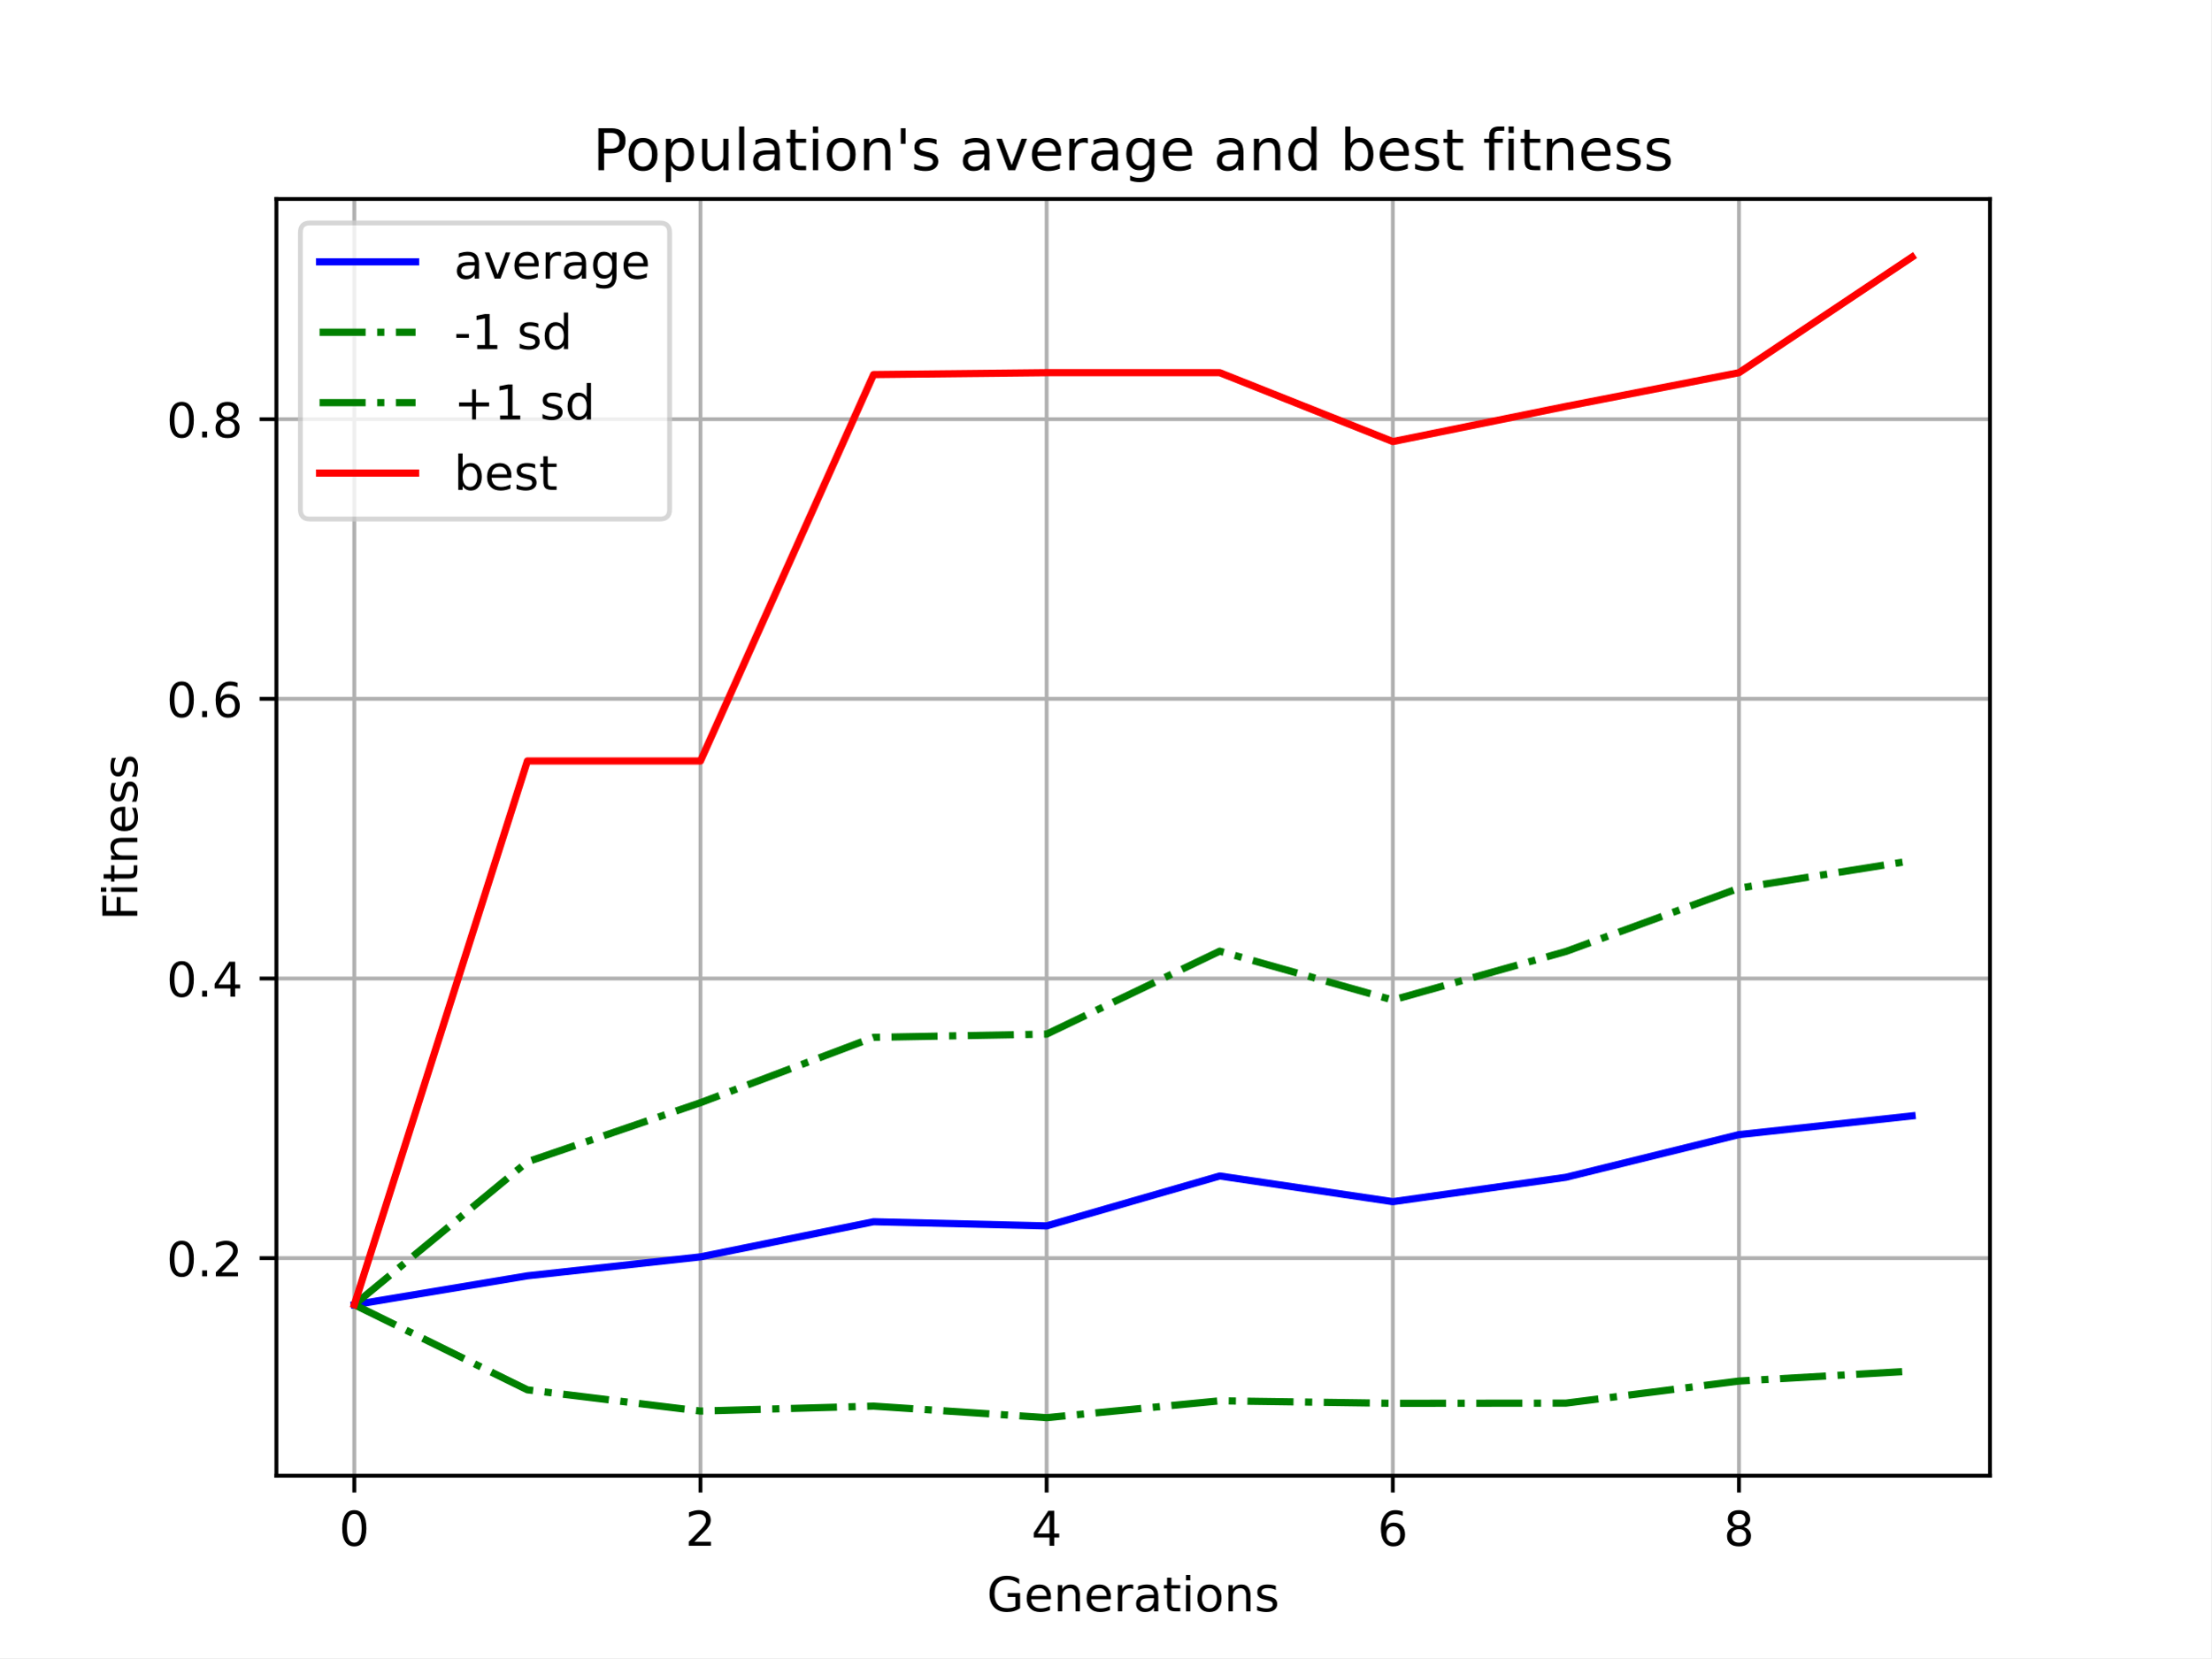
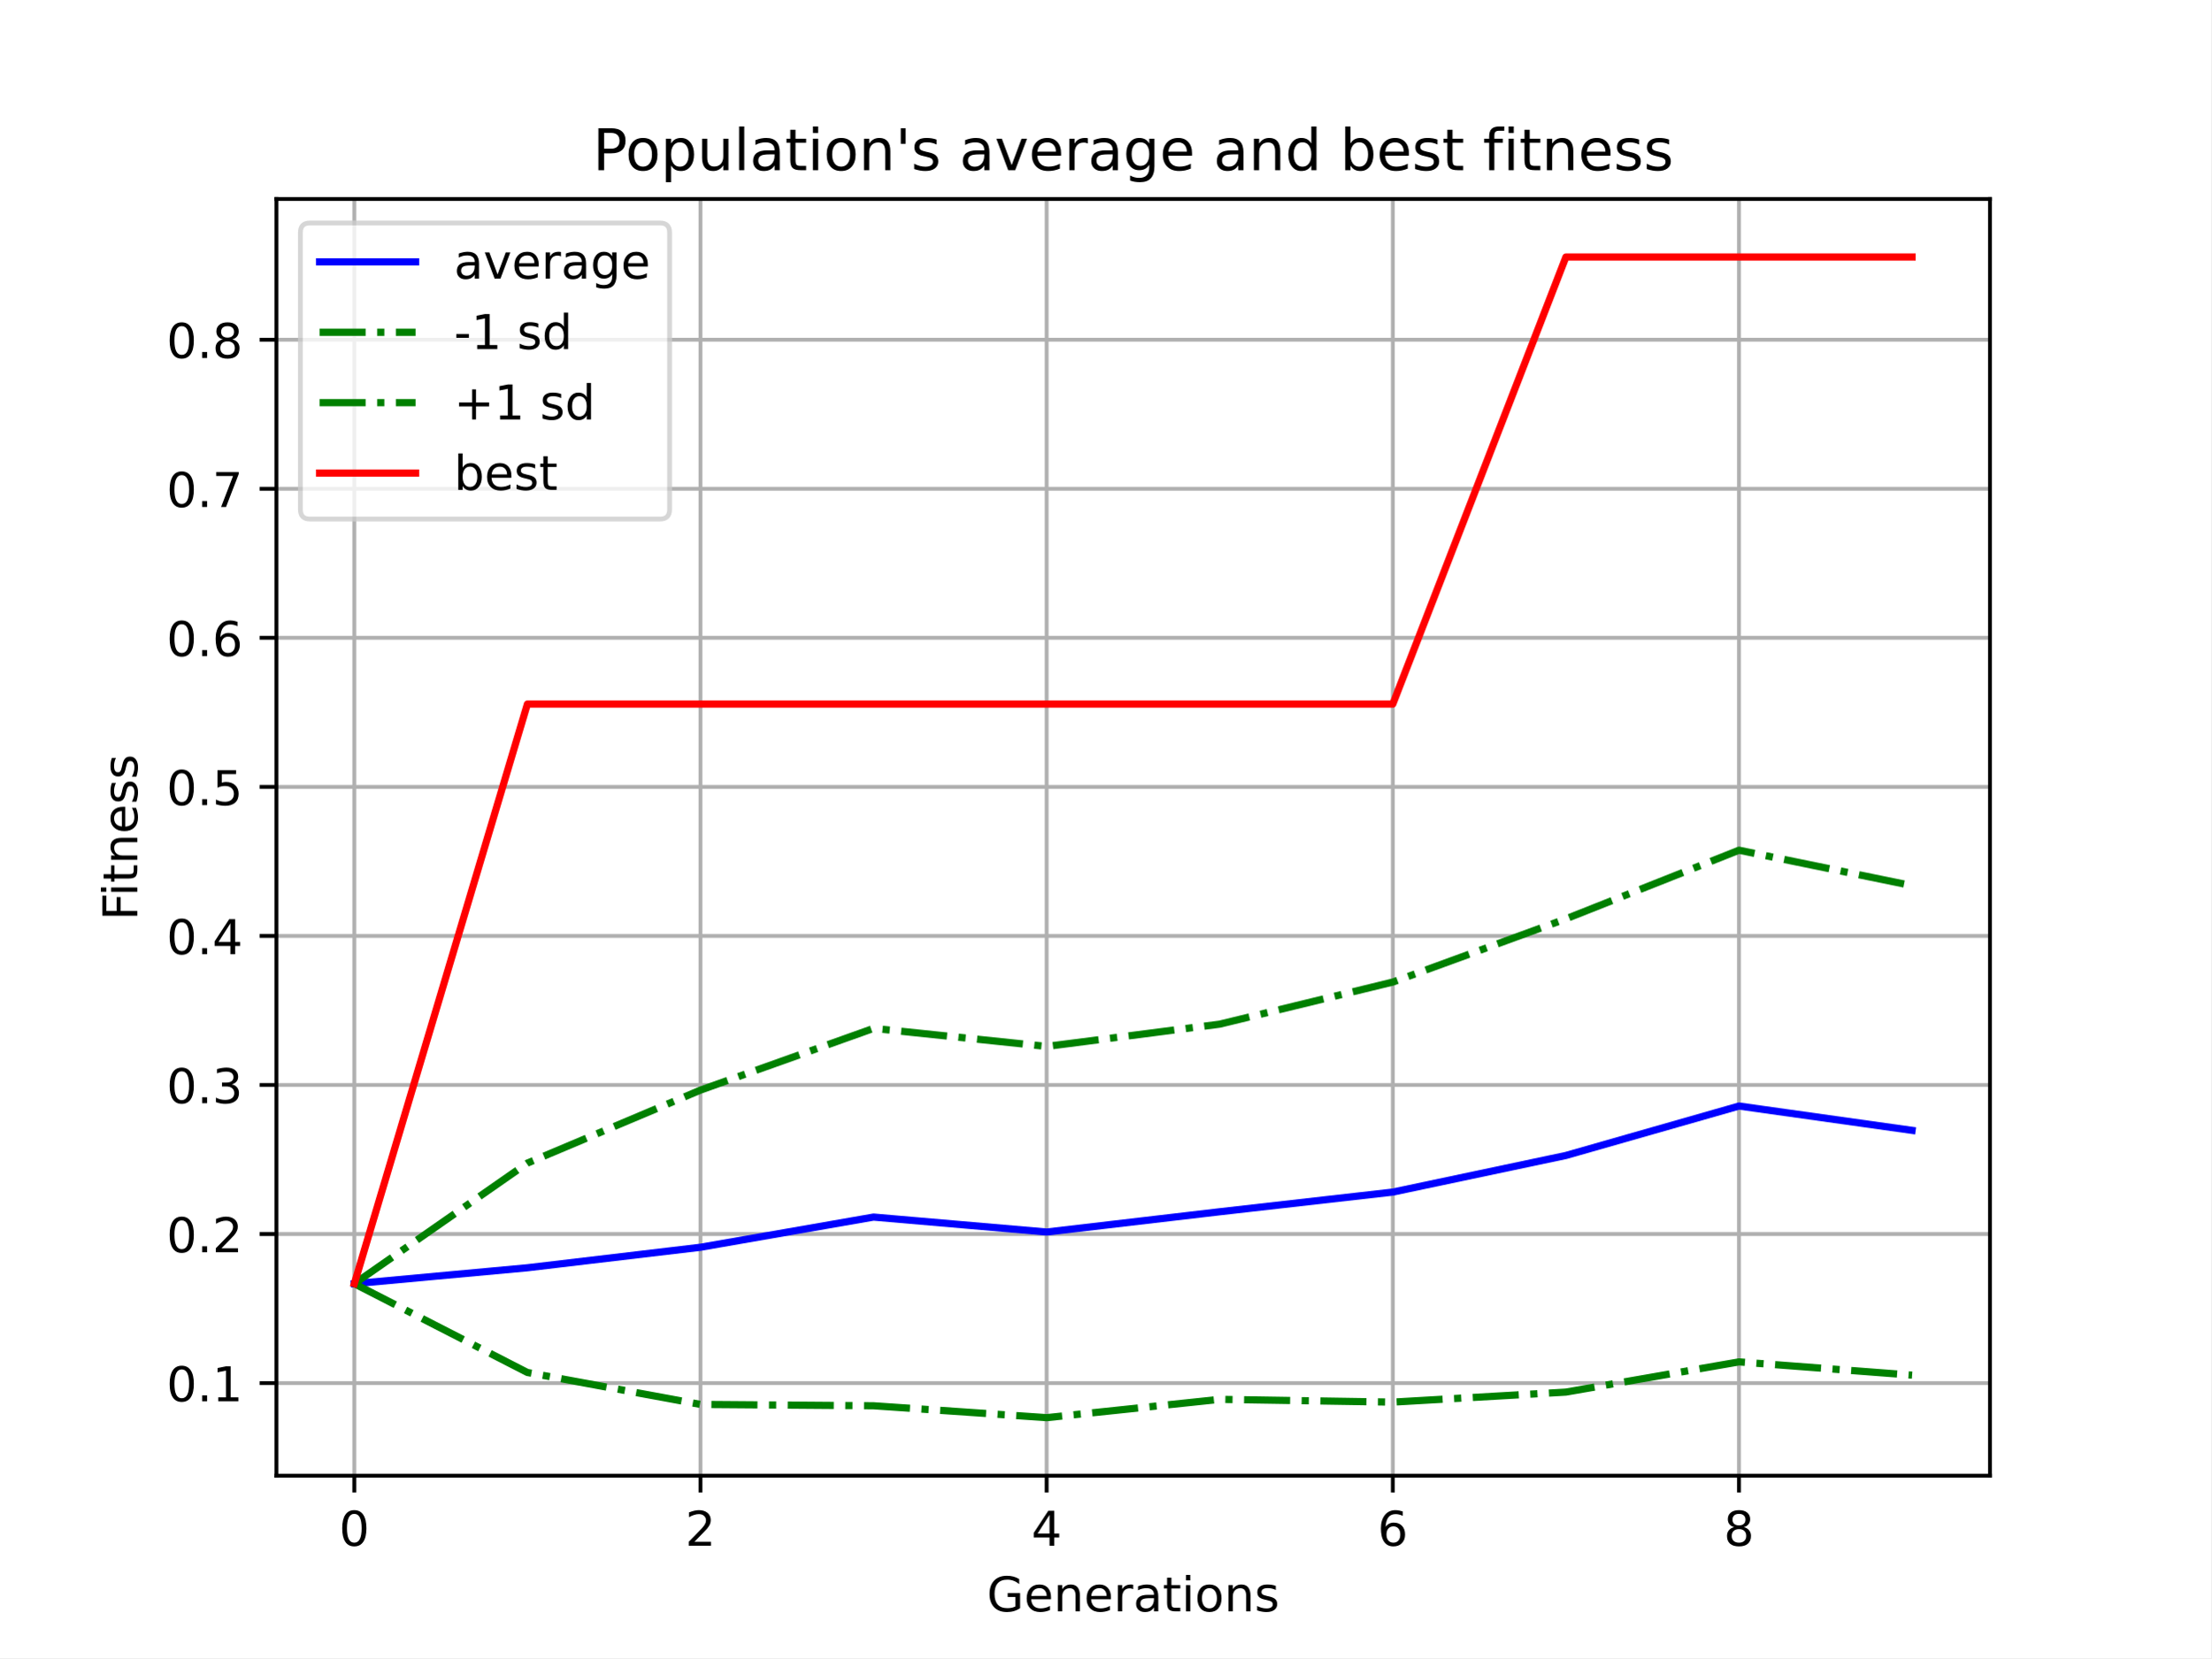
<svg xmlns="http://www.w3.org/2000/svg" xmlns:xlink="http://www.w3.org/1999/xlink" height="345.6pt" version="1.1" viewBox="0 0 460.8 345.6" width="460.8pt">
  <defs>
    <style type="text/css">*{stroke-linecap:butt;stroke-linejoin:round;}</style>
  </defs>
  <g id="figure_1">
    <g id="patch_1">
      <path d="M 0 345.6  L 460.8 345.6  L 460.8 0  L 0 0  z " style="fill:#ffffff;" />
    </g>
    <g id="axes_1">
      <g id="patch_2">
        <path d="M 57.6 307.584  L 414.72 307.584  L 414.72 41.472  L 57.6 41.472  z " style="fill:#ffffff;" />
      </g>
      <g id="matplotlib.axis_1">
        <g id="xtick_1">
          <g id="line2d_1">
-             <path clip-path="url(#p8f2544cc02)" d="M 73.833 307.584  L 73.833 41.472  " style="fill:none;stroke:#b0b0b0;stroke-linecap:square;stroke-width:0.8;" />
+             <path clip-path="url(#pe0b9785195)" d="M 73.833 307.584  L 73.833 41.472  " style="fill:none;stroke:#b0b0b0;stroke-linecap:square;stroke-width:0.8;" />
          </g>
          <g id="line2d_2">
            <defs>
-               <path d="M 0 0  L 0 3.5  " id="m583d2c1637" style="stroke:#000000;stroke-width:0.8;" />
-             </defs>
-             <g>
-               <use style="stroke:#000000;stroke-width:0.8;" x="73.833" xlink:href="#m583d2c1637" y="307.584" />
+               <path d="M 0 0  L 0 3.5  " id="ma2a5214cf0" style="stroke:#000000;stroke-width:0.8;" />
+             </defs>
+             <g>
+               <use style="stroke:#000000;stroke-width:0.8;" x="73.833" xlink:href="#ma2a5214cf0" y="307.584" />
            </g>
          </g>
          <g id="text_1">
            <g transform="translate(70.65148 322.1824)scale(0.1 -0.1)">
              <defs>
                <path d="M 2034 4250  Q 1547 4250 1301 3770  Q 1056 3291 1056 2328  Q 1056 1369 1301 889  Q 1547 409 2034 409  Q 2525 409 2770 889  Q 3016 1369 3016 2328  Q 3016 3291 2770 3770  Q 2525 4250 2034 4250  z M 2034 4750  Q 2819 4750 3233 4129  Q 3647 3509 3647 2328  Q 3647 1150 3233 529  Q 2819 -91 2034 -91  Q 1250 -91 836 529  Q 422 1150 422 2328  Q 422 3509 836 4129  Q 1250 4750 2034 4750  z " id="DejaVuSans-30" transform="scale(0.015625)" />
              </defs>
              <use xlink:href="#DejaVuSans-30" />
            </g>
          </g>
        </g>
        <g id="xtick_2">
          <g id="line2d_3">
-             <path clip-path="url(#p8f2544cc02)" d="M 145.978 307.584  L 145.978 41.472  " style="fill:none;stroke:#b0b0b0;stroke-linecap:square;stroke-width:0.8;" />
+             <path clip-path="url(#pe0b9785195)" d="M 145.978 307.584  L 145.978 41.472  " style="fill:none;stroke:#b0b0b0;stroke-linecap:square;stroke-width:0.8;" />
          </g>
          <g id="line2d_4">
            <g>
-               <use style="stroke:#000000;stroke-width:0.8;" x="145.978" xlink:href="#m583d2c1637" y="307.584" />
+               <use style="stroke:#000000;stroke-width:0.8;" x="145.978" xlink:href="#ma2a5214cf0" y="307.584" />
            </g>
          </g>
          <g id="text_2">
            <g transform="translate(142.7969 322.1824)scale(0.1 -0.1)">
              <defs>
                <path d="M 1228 531  L 3431 531  L 3431 0  L 469 0  L 469 531  Q 828 903 1448 1529  Q 2069 2156 2228 2338  Q 2531 2678 2651 2914  Q 2772 3150 2772 3378  Q 2772 3750 2511 3984  Q 2250 4219 1831 4219  Q 1534 4219 1204 4116  Q 875 4013 500 3803  L 500 4441  Q 881 4594 1212 4672  Q 1544 4750 1819 4750  Q 2544 4750 2975 4387  Q 3406 4025 3406 3419  Q 3406 3131 3298 2873  Q 3191 2616 2906 2266  Q 2828 2175 2409 1742  Q 1991 1309 1228 531  z " id="DejaVuSans-32" transform="scale(0.015625)" />
              </defs>
              <use xlink:href="#DejaVuSans-32" />
            </g>
          </g>
        </g>
        <g id="xtick_3">
          <g id="line2d_5">
-             <path clip-path="url(#p8f2544cc02)" d="M 218.124 307.584  L 218.124 41.472  " style="fill:none;stroke:#b0b0b0;stroke-linecap:square;stroke-width:0.8;" />
+             <path clip-path="url(#pe0b9785195)" d="M 218.124 307.584  L 218.124 41.472  " style="fill:none;stroke:#b0b0b0;stroke-linecap:square;stroke-width:0.8;" />
          </g>
          <g id="line2d_6">
            <g>
-               <use style="stroke:#000000;stroke-width:0.8;" x="218.124" xlink:href="#m583d2c1637" y="307.584" />
+               <use style="stroke:#000000;stroke-width:0.8;" x="218.124" xlink:href="#ma2a5214cf0" y="307.584" />
            </g>
          </g>
          <g id="text_3">
            <g transform="translate(214.9424 322.1824)scale(0.1 -0.1)">
              <defs>
                <path d="M 2419 4116  L 825 1625  L 2419 1625  L 2419 4116  z M 2253 4666  L 3047 4666  L 3047 1625  L 3713 1625  L 3713 1100  L 3047 1100  L 3047 0  L 2419 0  L 2419 1100  L 313 1100  L 313 1709  L 2253 4666  z " id="DejaVuSans-34" transform="scale(0.015625)" />
              </defs>
              <use xlink:href="#DejaVuSans-34" />
            </g>
          </g>
        </g>
        <g id="xtick_4">
          <g id="line2d_7">
-             <path clip-path="url(#p8f2544cc02)" d="M 290.269 307.584  L 290.269 41.472  " style="fill:none;stroke:#b0b0b0;stroke-linecap:square;stroke-width:0.8;" />
+             <path clip-path="url(#pe0b9785195)" d="M 290.269 307.584  L 290.269 41.472  " style="fill:none;stroke:#b0b0b0;stroke-linecap:square;stroke-width:0.8;" />
          </g>
          <g id="line2d_8">
            <g>
-               <use style="stroke:#000000;stroke-width:0.8;" x="290.269" xlink:href="#m583d2c1637" y="307.584" />
+               <use style="stroke:#000000;stroke-width:0.8;" x="290.269" xlink:href="#ma2a5214cf0" y="307.584" />
            </g>
          </g>
          <g id="text_4">
            <g transform="translate(287.0878 322.1824)scale(0.1 -0.1)">
              <defs>
                <path d="M 2113 2584  Q 1688 2584 1439 2293  Q 1191 2003 1191 1497  Q 1191 994 1439 701  Q 1688 409 2113 409  Q 2538 409 2786 701  Q 3034 994 3034 1497  Q 3034 2003 2786 2293  Q 2538 2584 2113 2584  z M 3366 4563  L 3366 3988  Q 3128 4100 2886 4159  Q 2644 4219 2406 4219  Q 1781 4219 1451 3797  Q 1122 3375 1075 2522  Q 1259 2794 1537 2939  Q 1816 3084 2150 3084  Q 2853 3084 3261 2657  Q 3669 2231 3669 1497  Q 3669 778 3244 343  Q 2819 -91 2113 -91  Q 1303 -91 875 529  Q 447 1150 447 2328  Q 447 3434 972 4092  Q 1497 4750 2381 4750  Q 2619 4750 2861 4703  Q 3103 4656 3366 4563  z " id="DejaVuSans-36" transform="scale(0.015625)" />
              </defs>
              <use xlink:href="#DejaVuSans-36" />
            </g>
          </g>
        </g>
        <g id="xtick_5">
          <g id="line2d_9">
-             <path clip-path="url(#p8f2544cc02)" d="M 362.415 307.584  L 362.415 41.472  " style="fill:none;stroke:#b0b0b0;stroke-linecap:square;stroke-width:0.8;" />
+             <path clip-path="url(#pe0b9785195)" d="M 362.415 307.584  L 362.415 41.472  " style="fill:none;stroke:#b0b0b0;stroke-linecap:square;stroke-width:0.8;" />
          </g>
          <g id="line2d_10">
            <g>
-               <use style="stroke:#000000;stroke-width:0.8;" x="362.415" xlink:href="#m583d2c1637" y="307.584" />
+               <use style="stroke:#000000;stroke-width:0.8;" x="362.415" xlink:href="#ma2a5214cf0" y="307.584" />
            </g>
          </g>
          <g id="text_5">
            <g transform="translate(359.2333 322.1824)scale(0.1 -0.1)">
              <defs>
                <path d="M 2034 2216  Q 1584 2216 1326 1975  Q 1069 1734 1069 1313  Q 1069 891 1326 650  Q 1584 409 2034 409  Q 2484 409 2743 651  Q 3003 894 3003 1313  Q 3003 1734 2745 1975  Q 2488 2216 2034 2216  z M 1403 2484  Q 997 2584 770 2862  Q 544 3141 544 3541  Q 544 4100 942 4425  Q 1341 4750 2034 4750  Q 2731 4750 3128 4425  Q 3525 4100 3525 3541  Q 3525 3141 3298 2862  Q 3072 2584 2669 2484  Q 3125 2378 3379 2068  Q 3634 1759 3634 1313  Q 3634 634 3220 271  Q 2806 -91 2034 -91  Q 1263 -91 848 271  Q 434 634 434 1313  Q 434 1759 690 2068  Q 947 2378 1403 2484  z M 1172 3481  Q 1172 3119 1398 2916  Q 1625 2713 2034 2713  Q 2441 2713 2670 2916  Q 2900 3119 2900 3481  Q 2900 3844 2670 4047  Q 2441 4250 2034 4250  Q 1625 4250 1398 4047  Q 1172 3844 1172 3481  z " id="DejaVuSans-38" transform="scale(0.015625)" />
              </defs>
              <use xlink:href="#DejaVuSans-38" />
            </g>
          </g>
        </g>
        <g id="text_6">
          <g transform="translate(205.6623 335.8606)scale(0.1 -0.1)">
            <defs>
              <path d="M 3809 666  L 3809 1919  L 2778 1919  L 2778 2438  L 4434 2438  L 4434 434  Q 4069 175 3628 42  Q 3188 -91 2688 -91  Q 1594 -91 976 548  Q 359 1188 359 2328  Q 359 3472 976 4111  Q 1594 4750 2688 4750  Q 3144 4750 3555 4637  Q 3966 4525 4313 4306  L 4313 3634  Q 3963 3931 3569 4081  Q 3175 4231 2741 4231  Q 1884 4231 1454 3753  Q 1025 3275 1025 2328  Q 1025 1384 1454 906  Q 1884 428 2741 428  Q 3075 428 3337 486  Q 3600 544 3809 666  z " id="DejaVuSans-47" transform="scale(0.015625)" />
              <path d="M 3597 1894  L 3597 1613  L 953 1613  Q 991 1019 1311 708  Q 1631 397 2203 397  Q 2534 397 2845 478  Q 3156 559 3463 722  L 3463 178  Q 3153 47 2828 -22  Q 2503 -91 2169 -91  Q 1331 -91 842 396  Q 353 884 353 1716  Q 353 2575 817 3079  Q 1281 3584 2069 3584  Q 2775 3584 3186 3129  Q 3597 2675 3597 1894  z M 3022 2063  Q 3016 2534 2758 2815  Q 2500 3097 2075 3097  Q 1594 3097 1305 2825  Q 1016 2553 972 2059  L 3022 2063  z " id="DejaVuSans-65" transform="scale(0.015625)" />
              <path d="M 3513 2113  L 3513 0  L 2938 0  L 2938 2094  Q 2938 2591 2744 2837  Q 2550 3084 2163 3084  Q 1697 3084 1428 2787  Q 1159 2491 1159 1978  L 1159 0  L 581 0  L 581 3500  L 1159 3500  L 1159 2956  Q 1366 3272 1645 3428  Q 1925 3584 2291 3584  Q 2894 3584 3203 3211  Q 3513 2838 3513 2113  z " id="DejaVuSans-6e" transform="scale(0.015625)" />
              <path d="M 2631 2963  Q 2534 3019 2420 3045  Q 2306 3072 2169 3072  Q 1681 3072 1420 2755  Q 1159 2438 1159 1844  L 1159 0  L 581 0  L 581 3500  L 1159 3500  L 1159 2956  Q 1341 3275 1631 3429  Q 1922 3584 2338 3584  Q 2397 3584 2469 3576  Q 2541 3569 2628 3553  L 2631 2963  z " id="DejaVuSans-72" transform="scale(0.015625)" />
              <path d="M 2194 1759  Q 1497 1759 1228 1600  Q 959 1441 959 1056  Q 959 750 1161 570  Q 1363 391 1709 391  Q 2188 391 2477 730  Q 2766 1069 2766 1631  L 2766 1759  L 2194 1759  z M 3341 1997  L 3341 0  L 2766 0  L 2766 531  Q 2569 213 2275 61  Q 1981 -91 1556 -91  Q 1019 -91 701 211  Q 384 513 384 1019  Q 384 1609 779 1909  Q 1175 2209 1959 2209  L 2766 2209  L 2766 2266  Q 2766 2663 2505 2880  Q 2244 3097 1772 3097  Q 1472 3097 1187 3025  Q 903 2953 641 2809  L 641 3341  Q 956 3463 1253 3523  Q 1550 3584 1831 3584  Q 2591 3584 2966 3190  Q 3341 2797 3341 1997  z " id="DejaVuSans-61" transform="scale(0.015625)" />
              <path d="M 1172 4494  L 1172 3500  L 2356 3500  L 2356 3053  L 1172 3053  L 1172 1153  Q 1172 725 1289 603  Q 1406 481 1766 481  L 2356 481  L 2356 0  L 1766 0  Q 1100 0 847 248  Q 594 497 594 1153  L 594 3053  L 172 3053  L 172 3500  L 594 3500  L 594 4494  L 1172 4494  z " id="DejaVuSans-74" transform="scale(0.015625)" />
              <path d="M 603 3500  L 1178 3500  L 1178 0  L 603 0  L 603 3500  z M 603 4863  L 1178 4863  L 1178 4134  L 603 4134  L 603 4863  z " id="DejaVuSans-69" transform="scale(0.015625)" />
              <path d="M 1959 3097  Q 1497 3097 1228 2736  Q 959 2375 959 1747  Q 959 1119 1226 758  Q 1494 397 1959 397  Q 2419 397 2687 759  Q 2956 1122 2956 1747  Q 2956 2369 2687 2733  Q 2419 3097 1959 3097  z M 1959 3584  Q 2709 3584 3137 3096  Q 3566 2609 3566 1747  Q 3566 888 3137 398  Q 2709 -91 1959 -91  Q 1206 -91 779 398  Q 353 888 353 1747  Q 353 2609 779 3096  Q 1206 3584 1959 3584  z " id="DejaVuSans-6f" transform="scale(0.015625)" />
              <path d="M 2834 3397  L 2834 2853  Q 2591 2978 2328 3040  Q 2066 3103 1784 3103  Q 1356 3103 1142 2972  Q 928 2841 928 2578  Q 928 2378 1081 2264  Q 1234 2150 1697 2047  L 1894 2003  Q 2506 1872 2764 1633  Q 3022 1394 3022 966  Q 3022 478 2636 193  Q 2250 -91 1575 -91  Q 1294 -91 989 -36  Q 684 19 347 128  L 347 722  Q 666 556 975 473  Q 1284 391 1588 391  Q 1994 391 2212 530  Q 2431 669 2431 922  Q 2431 1156 2273 1281  Q 2116 1406 1581 1522  L 1381 1569  Q 847 1681 609 1914  Q 372 2147 372 2553  Q 372 3047 722 3315  Q 1072 3584 1716 3584  Q 2034 3584 2315 3537  Q 2597 3491 2834 3397  z " id="DejaVuSans-73" transform="scale(0.015625)" />
            </defs>
            <use xlink:href="#DejaVuSans-47" />
            <use x="77.49" xlink:href="#DejaVuSans-65" />
            <use x="139.014" xlink:href="#DejaVuSans-6e" />
            <use x="202.393" xlink:href="#DejaVuSans-65" />
            <use x="263.916" xlink:href="#DejaVuSans-72" />
            <use x="305.029" xlink:href="#DejaVuSans-61" />
            <use x="366.309" xlink:href="#DejaVuSans-74" />
            <use x="405.518" xlink:href="#DejaVuSans-69" />
            <use x="433.301" xlink:href="#DejaVuSans-6f" />
            <use x="494.482" xlink:href="#DejaVuSans-6e" />
            <use x="557.861" xlink:href="#DejaVuSans-73" />
          </g>
        </g>
      </g>
      <g id="matplotlib.axis_2">
        <g id="ytick_1">
          <g id="line2d_11">
-             <path clip-path="url(#p8f2544cc02)" d="M 57.6 262.231  L 414.72 262.231  " style="fill:none;stroke:#b0b0b0;stroke-linecap:square;stroke-width:0.8;" />
+             <path clip-path="url(#pe0b9785195)" d="M 57.6 288.28  L 414.72 288.28  " style="fill:none;stroke:#b0b0b0;stroke-linecap:square;stroke-width:0.8;" />
          </g>
          <g id="line2d_12">
            <defs>
-               <path d="M 0 0  L -3.5 0  " id="mf9fd7a0d71" style="stroke:#000000;stroke-width:0.8;" />
-             </defs>
-             <g>
-               <use style="stroke:#000000;stroke-width:0.8;" x="57.6" xlink:href="#mf9fd7a0d71" y="262.231" />
+               <path d="M 0 0  L -3.5 0  " id="m473fcb3bc6" style="stroke:#000000;stroke-width:0.8;" />
+             </defs>
+             <g>
+               <use style="stroke:#000000;stroke-width:0.8;" x="57.6" xlink:href="#m473fcb3bc6" y="288.28" />
            </g>
          </g>
          <g id="text_7">
-             <g transform="translate(34.69687 266.0304)scale(0.1 -0.1)">
+             <g transform="translate(34.69687 292.0791)scale(0.1 -0.1)">
              <defs>
                <path d="M 684 794  L 1344 794  L 1344 0  L 684 0  L 684 794  z " id="DejaVuSans-2e" transform="scale(0.015625)" />
-               </defs>
-               <use xlink:href="#DejaVuSans-30" />
-               <use x="63.623" xlink:href="#DejaVuSans-2e" />
-               <use x="95.41" xlink:href="#DejaVuSans-32" />
+                 <path d="M 794 531  L 1825 531  L 1825 4091  L 703 3866  L 703 4441  L 1819 4666  L 2450 4666  L 2450 531  L 3481 531  L 3481 0  L 794 0  L 794 531  z " id="DejaVuSans-31" transform="scale(0.015625)" />
+               </defs>
+               <use xlink:href="#DejaVuSans-30" />
+               <use x="63.623" xlink:href="#DejaVuSans-2e" />
+               <use x="95.41" xlink:href="#DejaVuSans-31" />
            </g>
          </g>
        </g>
        <g id="ytick_2">
          <g id="line2d_13">
-             <path clip-path="url(#p8f2544cc02)" d="M 57.6 203.945  L 414.72 203.945  " style="fill:none;stroke:#b0b0b0;stroke-linecap:square;stroke-width:0.8;" />
+             <path clip-path="url(#pe0b9785195)" d="M 57.6 257.212  L 414.72 257.212  " style="fill:none;stroke:#b0b0b0;stroke-linecap:square;stroke-width:0.8;" />
          </g>
          <g id="line2d_14">
            <g>
-               <use style="stroke:#000000;stroke-width:0.8;" x="57.6" xlink:href="#mf9fd7a0d71" y="203.945" />
+               <use style="stroke:#000000;stroke-width:0.8;" x="57.6" xlink:href="#m473fcb3bc6" y="257.212" />
            </g>
          </g>
          <g id="text_8">
-             <g transform="translate(34.69687 207.7444)scale(0.1 -0.1)">
-               <use xlink:href="#DejaVuSans-30" />
-               <use x="63.623" xlink:href="#DejaVuSans-2e" />
-               <use x="95.41" xlink:href="#DejaVuSans-34" />
+             <g transform="translate(34.69687 261.0113)scale(0.1 -0.1)">
+               <use xlink:href="#DejaVuSans-30" />
+               <use x="63.623" xlink:href="#DejaVuSans-2e" />
+               <use x="95.41" xlink:href="#DejaVuSans-32" />
            </g>
          </g>
        </g>
        <g id="ytick_3">
          <g id="line2d_15">
-             <path clip-path="url(#p8f2544cc02)" d="M 57.6 145.659  L 414.72 145.659  " style="fill:none;stroke:#b0b0b0;stroke-linecap:square;stroke-width:0.8;" />
+             <path clip-path="url(#pe0b9785195)" d="M 57.6 226.144  L 414.72 226.144  " style="fill:none;stroke:#b0b0b0;stroke-linecap:square;stroke-width:0.8;" />
          </g>
          <g id="line2d_16">
            <g>
-               <use style="stroke:#000000;stroke-width:0.8;" x="57.6" xlink:href="#mf9fd7a0d71" y="145.659" />
+               <use style="stroke:#000000;stroke-width:0.8;" x="57.6" xlink:href="#m473fcb3bc6" y="226.144" />
            </g>
          </g>
          <g id="text_9">
-             <g transform="translate(34.69687 149.4583)scale(0.1 -0.1)">
-               <use xlink:href="#DejaVuSans-30" />
-               <use x="63.623" xlink:href="#DejaVuSans-2e" />
-               <use x="95.41" xlink:href="#DejaVuSans-36" />
+             <g transform="translate(34.69687 229.9436)scale(0.1 -0.1)">
+               <defs>
+                 <path d="M 2597 2516  Q 3050 2419 3304 2112  Q 3559 1806 3559 1356  Q 3559 666 3084 287  Q 2609 -91 1734 -91  Q 1441 -91 1130 -33  Q 819 25 488 141  L 488 750  Q 750 597 1062 519  Q 1375 441 1716 441  Q 2309 441 2620 675  Q 2931 909 2931 1356  Q 2931 1769 2642 2001  Q 2353 2234 1838 2234  L 1294 2234  L 1294 2753  L 1863 2753  Q 2328 2753 2575 2939  Q 2822 3125 2822 3475  Q 2822 3834 2567 4026  Q 2313 4219 1838 4219  Q 1578 4219 1281 4162  Q 984 4106 628 3988  L 628 4550  Q 988 4650 1302 4700  Q 1616 4750 1894 4750  Q 2613 4750 3031 4423  Q 3450 4097 3450 3541  Q 3450 3153 3228 2886  Q 3006 2619 2597 2516  z " id="DejaVuSans-33" transform="scale(0.015625)" />
+               </defs>
+               <use xlink:href="#DejaVuSans-30" />
+               <use x="63.623" xlink:href="#DejaVuSans-2e" />
+               <use x="95.41" xlink:href="#DejaVuSans-33" />
            </g>
          </g>
        </g>
        <g id="ytick_4">
          <g id="line2d_17">
-             <path clip-path="url(#p8f2544cc02)" d="M 57.6 87.373  L 414.72 87.373  " style="fill:none;stroke:#b0b0b0;stroke-linecap:square;stroke-width:0.8;" />
+             <path clip-path="url(#pe0b9785195)" d="M 57.6 195.077  L 414.72 195.077  " style="fill:none;stroke:#b0b0b0;stroke-linecap:square;stroke-width:0.8;" />
          </g>
          <g id="line2d_18">
            <g>
-               <use style="stroke:#000000;stroke-width:0.8;" x="57.6" xlink:href="#mf9fd7a0d71" y="87.373" />
+               <use style="stroke:#000000;stroke-width:0.8;" x="57.6" xlink:href="#m473fcb3bc6" y="195.077" />
            </g>
          </g>
          <g id="text_10">
-             <g transform="translate(34.69687 91.17226)scale(0.1 -0.1)">
+             <g transform="translate(34.69687 198.8758)scale(0.1 -0.1)">
+               <use xlink:href="#DejaVuSans-30" />
+               <use x="63.623" xlink:href="#DejaVuSans-2e" />
+               <use x="95.41" xlink:href="#DejaVuSans-34" />
+             </g>
+           </g>
+         </g>
+         <g id="ytick_5">
+           <g id="line2d_19">
+             <path clip-path="url(#pe0b9785195)" d="M 57.6 164.009  L 414.72 164.009  " style="fill:none;stroke:#b0b0b0;stroke-linecap:square;stroke-width:0.8;" />
+           </g>
+           <g id="line2d_20">
+             <g>
+               <use style="stroke:#000000;stroke-width:0.8;" x="57.6" xlink:href="#m473fcb3bc6" y="164.009" />
+             </g>
+           </g>
+           <g id="text_11">
+             <g transform="translate(34.69687 167.8081)scale(0.1 -0.1)">
+               <defs>
+                 <path d="M 691 4666  L 3169 4666  L 3169 4134  L 1269 4134  L 1269 2991  Q 1406 3038 1543 3061  Q 1681 3084 1819 3084  Q 2600 3084 3056 2656  Q 3513 2228 3513 1497  Q 3513 744 3044 326  Q 2575 -91 1722 -91  Q 1428 -91 1123 -41  Q 819 9 494 109  L 494 744  Q 775 591 1075 516  Q 1375 441 1709 441  Q 2250 441 2565 725  Q 2881 1009 2881 1497  Q 2881 1984 2565 2268  Q 2250 2553 1709 2553  Q 1456 2553 1204 2497  Q 953 2441 691 2322  L 691 4666  z " id="DejaVuSans-35" transform="scale(0.015625)" />
+               </defs>
+               <use xlink:href="#DejaVuSans-30" />
+               <use x="63.623" xlink:href="#DejaVuSans-2e" />
+               <use x="95.41" xlink:href="#DejaVuSans-35" />
+             </g>
+           </g>
+         </g>
+         <g id="ytick_6">
+           <g id="line2d_21">
+             <path clip-path="url(#pe0b9785195)" d="M 57.6 132.941  L 414.72 132.941  " style="fill:none;stroke:#b0b0b0;stroke-linecap:square;stroke-width:0.8;" />
+           </g>
+           <g id="line2d_22">
+             <g>
+               <use style="stroke:#000000;stroke-width:0.8;" x="57.6" xlink:href="#m473fcb3bc6" y="132.941" />
+             </g>
+           </g>
+           <g id="text_12">
+             <g transform="translate(34.69687 136.7403)scale(0.1 -0.1)">
+               <use xlink:href="#DejaVuSans-30" />
+               <use x="63.623" xlink:href="#DejaVuSans-2e" />
+               <use x="95.41" xlink:href="#DejaVuSans-36" />
+             </g>
+           </g>
+         </g>
+         <g id="ytick_7">
+           <g id="line2d_23">
+             <path clip-path="url(#pe0b9785195)" d="M 57.6 101.873  L 414.72 101.873  " style="fill:none;stroke:#b0b0b0;stroke-linecap:square;stroke-width:0.8;" />
+           </g>
+           <g id="line2d_24">
+             <g>
+               <use style="stroke:#000000;stroke-width:0.8;" x="57.6" xlink:href="#m473fcb3bc6" y="101.873" />
+             </g>
+           </g>
+           <g id="text_13">
+             <g transform="translate(34.69687 105.6726)scale(0.1 -0.1)">
+               <defs>
+                 <path d="M 525 4666  L 3525 4666  L 3525 4397  L 1831 0  L 1172 0  L 2766 4134  L 525 4134  L 525 4666  z " id="DejaVuSans-37" transform="scale(0.015625)" />
+               </defs>
+               <use xlink:href="#DejaVuSans-30" />
+               <use x="63.623" xlink:href="#DejaVuSans-2e" />
+               <use x="95.41" xlink:href="#DejaVuSans-37" />
+             </g>
+           </g>
+         </g>
+         <g id="ytick_8">
+           <g id="line2d_25">
+             <path clip-path="url(#pe0b9785195)" d="M 57.6 70.806  L 414.72 70.806  " style="fill:none;stroke:#b0b0b0;stroke-linecap:square;stroke-width:0.8;" />
+           </g>
+           <g id="line2d_26">
+             <g>
+               <use style="stroke:#000000;stroke-width:0.8;" x="57.6" xlink:href="#m473fcb3bc6" y="70.806" />
+             </g>
+           </g>
+           <g id="text_14">
+             <g transform="translate(34.69687 74.60481)scale(0.1 -0.1)">
              <use xlink:href="#DejaVuSans-30" />
              <use x="63.623" xlink:href="#DejaVuSans-2e" />
              <use x="95.41" xlink:href="#DejaVuSans-38" />
            </g>
          </g>
        </g>
-         <g id="text_11">
+         <g id="text_15">
          <g transform="translate(28.61719 191.8452)rotate(-90)scale(0.1 -0.1)">
            <defs>
              <path d="M 628 4666  L 3309 4666  L 3309 4134  L 1259 4134  L 1259 2759  L 3109 2759  L 3109 2228  L 1259 2228  L 1259 0  L 628 0  L 628 4666  z " id="DejaVuSans-46" transform="scale(0.015625)" />
            </defs>
            <use xlink:href="#DejaVuSans-46" />
            <use x="50.27" xlink:href="#DejaVuSans-69" />
            <use x="78.053" xlink:href="#DejaVuSans-74" />
            <use x="117.262" xlink:href="#DejaVuSans-6e" />
            <use x="180.641" xlink:href="#DejaVuSans-65" />
            <use x="242.164" xlink:href="#DejaVuSans-73" />
            <use x="294.264" xlink:href="#DejaVuSans-73" />
          </g>
        </g>
      </g>
-       <g id="line2d_19">
-         <path clip-path="url(#p8f2544cc02)" d="M 73.833 271.946  L 109.905 265.923  L 145.978 261.973  L 182.051 254.65  L 218.124 255.514  L 254.196 245.115  L 290.269 250.467  L 326.342 245.387  L 362.415 236.49  L 398.487 232.585  " style="fill:none;stroke:#0000ff;stroke-linecap:square;stroke-width:1.5;" />
-       </g>
-       <g id="line2d_20">
-         <path clip-path="url(#p8f2544cc02)" d="M 73.833 271.946  L 109.905 289.684  L 145.978 294.11  L 182.051 293.082  L 218.124 295.488  L 254.196 291.975  L 290.269 292.494  L 326.342 292.455  L 362.415 287.852  L 398.487 285.782  " style="fill:none;stroke:#008000;stroke-dasharray:9.6,2.4,1.5,2.4;stroke-dashoffset:0;stroke-width:1.5;" />
-       </g>
-       <g id="line2d_21">
-         <path clip-path="url(#p8f2544cc02)" d="M 73.833 271.946  L 109.905 242.163  L 145.978 229.836  L 182.051 216.219  L 218.124 215.54  L 254.196 198.255  L 290.269 208.439  L 326.342 198.318  L 362.415 185.128  L 398.487 179.387  " style="fill:none;stroke:#008000;stroke-dasharray:9.6,2.4,1.5,2.4;stroke-dashoffset:0;stroke-width:1.5;" />
-       </g>
-       <g id="line2d_22">
-         <path clip-path="url(#p8f2544cc02)" d="M 73.833 271.946  L 109.905 158.612  L 145.978 158.612  L 182.051 78.072  L 218.124 77.674  L 254.196 77.674  L 290.269 92.033  L 326.342 84.706  L 362.415 77.674  L 398.487 53.568  " style="fill:none;stroke:#ff0000;stroke-linecap:square;stroke-width:1.5;" />
+       <g id="line2d_27">
+         <path clip-path="url(#pe0b9785195)" d="M 73.833 267.568  L 109.905 264.248  L 145.978 259.973  L 182.051 253.679  L 218.124 256.799  L 254.196 252.57  L 290.269 248.471  L 326.342 240.839  L 362.415 230.537  L 398.487 235.61  " style="fill:none;stroke:#0000ff;stroke-linecap:square;stroke-width:1.5;" />
+       </g>
+       <g id="line2d_28">
+         <path clip-path="url(#pe0b9785195)" d="M 73.833 267.568  L 109.905 286.069  L 145.978 292.733  L 182.051 293.01  L 218.124 295.488  L 254.196 291.672  L 290.269 292.249  L 326.342 290.161  L 362.415 283.863  L 398.487 286.628  " style="fill:none;stroke:#008000;stroke-dasharray:9.6,2.4,1.5,2.4;stroke-dashoffset:0;stroke-width:1.5;" />
+       </g>
+       <g id="line2d_29">
+         <path clip-path="url(#pe0b9785195)" d="M 73.833 267.568  L 109.905 242.428  L 145.978 227.213  L 182.051 214.348  L 218.124 218.11  L 254.196 213.468  L 290.269 204.693  L 326.342 191.517  L 362.415 177.211  L 398.487 184.593  " style="fill:none;stroke:#008000;stroke-dasharray:9.6,2.4,1.5,2.4;stroke-dashoffset:0;stroke-width:1.5;" />
+       </g>
+       <g id="line2d_30">
+         <path clip-path="url(#pe0b9785195)" d="M 73.833 267.568  L 109.905 146.749  L 145.978 146.749  L 182.051 146.749  L 218.124 146.749  L 254.196 146.749  L 290.269 146.749  L 326.342 53.568  L 362.415 53.568  L 398.487 53.568  " style="fill:none;stroke:#ff0000;stroke-linecap:square;stroke-width:1.5;" />
      </g>
      <g id="patch_3">
        <path d="M 57.6 307.584  L 57.6 41.472  " style="fill:none;stroke:#000000;stroke-linecap:square;stroke-linejoin:miter;stroke-width:0.8;" />
      </g>
      <g id="patch_4">
        <path d="M 414.72 307.584  L 414.72 41.472  " style="fill:none;stroke:#000000;stroke-linecap:square;stroke-linejoin:miter;stroke-width:0.8;" />
      </g>
      <g id="patch_5">
        <path d="M 57.6 307.584  L 414.72 307.584  " style="fill:none;stroke:#000000;stroke-linecap:square;stroke-linejoin:miter;stroke-width:0.8;" />
      </g>
      <g id="patch_6">
        <path d="M 57.6 41.472  L 414.72 41.472  " style="fill:none;stroke:#000000;stroke-linecap:square;stroke-linejoin:miter;stroke-width:0.8;" />
      </g>
-       <g id="text_12">
+       <g id="text_16">
        <g transform="translate(123.5297 35.472)scale(0.12 -0.12)">
          <defs>
            <path d="M 1259 4147  L 1259 2394  L 2053 2394  Q 2494 2394 2734 2622  Q 2975 2850 2975 3272  Q 2975 3691 2734 3919  Q 2494 4147 2053 4147  L 1259 4147  z M 628 4666  L 2053 4666  Q 2838 4666 3239 4311  Q 3641 3956 3641 3272  Q 3641 2581 3239 2228  Q 2838 1875 2053 1875  L 1259 1875  L 1259 0  L 628 0  L 628 4666  z " id="DejaVuSans-50" transform="scale(0.015625)" />
            <path d="M 1159 525  L 1159 -1331  L 581 -1331  L 581 3500  L 1159 3500  L 1159 2969  Q 1341 3281 1617 3432  Q 1894 3584 2278 3584  Q 2916 3584 3314 3078  Q 3713 2572 3713 1747  Q 3713 922 3314 415  Q 2916 -91 2278 -91  Q 1894 -91 1617 61  Q 1341 213 1159 525  z M 3116 1747  Q 3116 2381 2855 2742  Q 2594 3103 2138 3103  Q 1681 3103 1420 2742  Q 1159 2381 1159 1747  Q 1159 1113 1420 752  Q 1681 391 2138 391  Q 2594 391 2855 752  Q 3116 1113 3116 1747  z " id="DejaVuSans-70" transform="scale(0.015625)" />
            <path d="M 544 1381  L 544 3500  L 1119 3500  L 1119 1403  Q 1119 906 1312 657  Q 1506 409 1894 409  Q 2359 409 2629 706  Q 2900 1003 2900 1516  L 2900 3500  L 3475 3500  L 3475 0  L 2900 0  L 2900 538  Q 2691 219 2414 64  Q 2138 -91 1772 -91  Q 1169 -91 856 284  Q 544 659 544 1381  z M 1991 3584  L 1991 3584  z " id="DejaVuSans-75" transform="scale(0.015625)" />
            <path d="M 603 4863  L 1178 4863  L 1178 0  L 603 0  L 603 4863  z " id="DejaVuSans-6c" transform="scale(0.015625)" />
            <path d="M 1147 4666  L 1147 2931  L 616 2931  L 616 4666  L 1147 4666  z " id="DejaVuSans-27" transform="scale(0.015625)" />
            <path id="DejaVuSans-20" transform="scale(0.015625)" />
            <path d="M 191 3500  L 800 3500  L 1894 563  L 2988 3500  L 3597 3500  L 2284 0  L 1503 0  L 191 3500  z " id="DejaVuSans-76" transform="scale(0.015625)" />
            <path d="M 2906 1791  Q 2906 2416 2648 2759  Q 2391 3103 1925 3103  Q 1463 3103 1205 2759  Q 947 2416 947 1791  Q 947 1169 1205 825  Q 1463 481 1925 481  Q 2391 481 2648 825  Q 2906 1169 2906 1791  z M 3481 434  Q 3481 -459 3084 -895  Q 2688 -1331 1869 -1331  Q 1566 -1331 1297 -1286  Q 1028 -1241 775 -1147  L 775 -588  Q 1028 -725 1275 -790  Q 1522 -856 1778 -856  Q 2344 -856 2625 -561  Q 2906 -266 2906 331  L 2906 616  Q 2728 306 2450 153  Q 2172 0 1784 0  Q 1141 0 747 490  Q 353 981 353 1791  Q 353 2603 747 3093  Q 1141 3584 1784 3584  Q 2172 3584 2450 3431  Q 2728 3278 2906 2969  L 2906 3500  L 3481 3500  L 3481 434  z " id="DejaVuSans-67" transform="scale(0.015625)" />
            <path d="M 2906 2969  L 2906 4863  L 3481 4863  L 3481 0  L 2906 0  L 2906 525  Q 2725 213 2448 61  Q 2172 -91 1784 -91  Q 1150 -91 751 415  Q 353 922 353 1747  Q 353 2572 751 3078  Q 1150 3584 1784 3584  Q 2172 3584 2448 3432  Q 2725 3281 2906 2969  z M 947 1747  Q 947 1113 1208 752  Q 1469 391 1925 391  Q 2381 391 2643 752  Q 2906 1113 2906 1747  Q 2906 2381 2643 2742  Q 2381 3103 1925 3103  Q 1469 3103 1208 2742  Q 947 2381 947 1747  z " id="DejaVuSans-64" transform="scale(0.015625)" />
            <path d="M 3116 1747  Q 3116 2381 2855 2742  Q 2594 3103 2138 3103  Q 1681 3103 1420 2742  Q 1159 2381 1159 1747  Q 1159 1113 1420 752  Q 1681 391 2138 391  Q 2594 391 2855 752  Q 3116 1113 3116 1747  z M 1159 2969  Q 1341 3281 1617 3432  Q 1894 3584 2278 3584  Q 2916 3584 3314 3078  Q 3713 2572 3713 1747  Q 3713 922 3314 415  Q 2916 -91 2278 -91  Q 1894 -91 1617 61  Q 1341 213 1159 525  L 1159 0  L 581 0  L 581 4863  L 1159 4863  L 1159 2969  z " id="DejaVuSans-62" transform="scale(0.015625)" />
            <path d="M 2375 4863  L 2375 4384  L 1825 4384  Q 1516 4384 1395 4259  Q 1275 4134 1275 3809  L 1275 3500  L 2222 3500  L 2222 3053  L 1275 3053  L 1275 0  L 697 0  L 697 3053  L 147 3053  L 147 3500  L 697 3500  L 697 3744  Q 697 4328 969 4595  Q 1241 4863 1831 4863  L 2375 4863  z " id="DejaVuSans-66" transform="scale(0.015625)" />
          </defs>
          <use xlink:href="#DejaVuSans-50" />
          <use x="56.678" xlink:href="#DejaVuSans-6f" />
          <use x="117.859" xlink:href="#DejaVuSans-70" />
          <use x="181.336" xlink:href="#DejaVuSans-75" />
          <use x="244.715" xlink:href="#DejaVuSans-6c" />
          <use x="272.498" xlink:href="#DejaVuSans-61" />
          <use x="333.777" xlink:href="#DejaVuSans-74" />
          <use x="372.986" xlink:href="#DejaVuSans-69" />
          <use x="400.77" xlink:href="#DejaVuSans-6f" />
          <use x="461.951" xlink:href="#DejaVuSans-6e" />
          <use x="525.33" xlink:href="#DejaVuSans-27" />
          <use x="552.82" xlink:href="#DejaVuSans-73" />
          <use x="604.92" xlink:href="#DejaVuSans-20" />
          <use x="636.707" xlink:href="#DejaVuSans-61" />
          <use x="697.986" xlink:href="#DejaVuSans-76" />
          <use x="757.166" xlink:href="#DejaVuSans-65" />
          <use x="818.689" xlink:href="#DejaVuSans-72" />
          <use x="859.803" xlink:href="#DejaVuSans-61" />
          <use x="921.082" xlink:href="#DejaVuSans-67" />
          <use x="984.559" xlink:href="#DejaVuSans-65" />
          <use x="1046.082" xlink:href="#DejaVuSans-20" />
          <use x="1077.869" xlink:href="#DejaVuSans-61" />
          <use x="1139.148" xlink:href="#DejaVuSans-6e" />
          <use x="1202.527" xlink:href="#DejaVuSans-64" />
          <use x="1266.004" xlink:href="#DejaVuSans-20" />
          <use x="1297.791" xlink:href="#DejaVuSans-62" />
          <use x="1361.268" xlink:href="#DejaVuSans-65" />
          <use x="1422.791" xlink:href="#DejaVuSans-73" />
          <use x="1474.891" xlink:href="#DejaVuSans-74" />
          <use x="1514.1" xlink:href="#DejaVuSans-20" />
          <use x="1545.887" xlink:href="#DejaVuSans-66" />
          <use x="1581.092" xlink:href="#DejaVuSans-69" />
          <use x="1608.875" xlink:href="#DejaVuSans-74" />
          <use x="1648.084" xlink:href="#DejaVuSans-6e" />
          <use x="1711.463" xlink:href="#DejaVuSans-65" />
          <use x="1772.986" xlink:href="#DejaVuSans-73" />
          <use x="1825.086" xlink:href="#DejaVuSans-73" />
        </g>
      </g>
      <g id="legend_1">
        <g id="patch_7">
          <path d="M 64.6 108.184  L 137.541 108.184  Q 139.541 108.184 139.541 106.184  L 139.541 48.472  Q 139.541 46.472 137.541 46.472  L 64.6 46.472  Q 62.6 46.472 62.6 48.472  L 62.6 106.184  Q 62.6 108.184 64.6 108.184  z " style="fill:#ffffff;opacity:0.8;stroke:#cccccc;stroke-linejoin:miter;" />
        </g>
-         <g id="line2d_23">
+         <g id="line2d_31">
          <path d="M 66.6 54.57  L 86.6 54.57  " style="fill:none;stroke:#0000ff;stroke-linecap:square;stroke-width:1.5;" />
        </g>
-         <g id="line2d_24" />
-         <g id="text_13">
+         <g id="line2d_32" />
+         <g id="text_17">
          <g transform="translate(94.6 58.07044)scale(0.1 -0.1)">
            <use xlink:href="#DejaVuSans-61" />
            <use x="61.279" xlink:href="#DejaVuSans-76" />
            <use x="120.459" xlink:href="#DejaVuSans-65" />
            <use x="181.982" xlink:href="#DejaVuSans-72" />
            <use x="223.096" xlink:href="#DejaVuSans-61" />
            <use x="284.375" xlink:href="#DejaVuSans-67" />
            <use x="347.852" xlink:href="#DejaVuSans-65" />
          </g>
        </g>
-         <g id="line2d_25">
+         <g id="line2d_33">
          <path d="M 66.6 69.249  L 86.6 69.249  " style="fill:none;stroke:#008000;stroke-dasharray:9.6,2.4,1.5,2.4;stroke-dashoffset:0;stroke-width:1.5;" />
        </g>
-         <g id="line2d_26" />
-         <g id="text_14">
+         <g id="line2d_34" />
+         <g id="text_18">
          <g transform="translate(94.6 72.74856)scale(0.1 -0.1)">
            <defs>
              <path d="M 313 2009  L 1997 2009  L 1997 1497  L 313 1497  L 313 2009  z " id="DejaVuSans-2d" transform="scale(0.015625)" />
-               <path d="M 794 531  L 1825 531  L 1825 4091  L 703 3866  L 703 4441  L 1819 4666  L 2450 4666  L 2450 531  L 3481 531  L 3481 0  L 794 0  L 794 531  z " id="DejaVuSans-31" transform="scale(0.015625)" />
            </defs>
            <use xlink:href="#DejaVuSans-2d" />
            <use x="36.084" xlink:href="#DejaVuSans-31" />
            <use x="99.707" xlink:href="#DejaVuSans-20" />
            <use x="131.494" xlink:href="#DejaVuSans-73" />
            <use x="183.594" xlink:href="#DejaVuSans-64" />
          </g>
        </g>
-         <g id="line2d_27">
+         <g id="line2d_35">
          <path d="M 66.6 83.927  L 86.6 83.927  " style="fill:none;stroke:#008000;stroke-dasharray:9.6,2.4,1.5,2.4;stroke-dashoffset:0;stroke-width:1.5;" />
        </g>
-         <g id="line2d_28" />
-         <g id="text_15">
+         <g id="line2d_36" />
+         <g id="text_19">
          <g transform="translate(94.6 87.42669)scale(0.1 -0.1)">
            <defs>
              <path d="M 2944 4013  L 2944 2272  L 4684 2272  L 4684 1741  L 2944 1741  L 2944 0  L 2419 0  L 2419 1741  L 678 1741  L 678 2272  L 2419 2272  L 2419 4013  L 2944 4013  z " id="DejaVuSans-2b" transform="scale(0.015625)" />
            </defs>
            <use xlink:href="#DejaVuSans-2b" />
            <use x="83.789" xlink:href="#DejaVuSans-31" />
            <use x="147.412" xlink:href="#DejaVuSans-20" />
            <use x="179.199" xlink:href="#DejaVuSans-73" />
            <use x="231.299" xlink:href="#DejaVuSans-64" />
          </g>
        </g>
-         <g id="line2d_29">
+         <g id="line2d_37">
          <path d="M 66.6 98.605  L 86.6 98.605  " style="fill:none;stroke:#ff0000;stroke-linecap:square;stroke-width:1.5;" />
        </g>
-         <g id="line2d_30" />
-         <g id="text_16">
+         <g id="line2d_38" />
+         <g id="text_20">
          <g transform="translate(94.6 102.1048)scale(0.1 -0.1)">
            <use xlink:href="#DejaVuSans-62" />
            <use x="63.477" xlink:href="#DejaVuSans-65" />
            <use x="125" xlink:href="#DejaVuSans-73" />
            <use x="177.1" xlink:href="#DejaVuSans-74" />
          </g>
        </g>
      </g>
    </g>
  </g>
  <defs>
-     <clipPath id="p8f2544cc02">
+     <clipPath id="pe0b9785195">
      <rect height="266.112" width="357.12" x="57.6" y="41.472" />
    </clipPath>
  </defs>
</svg>
